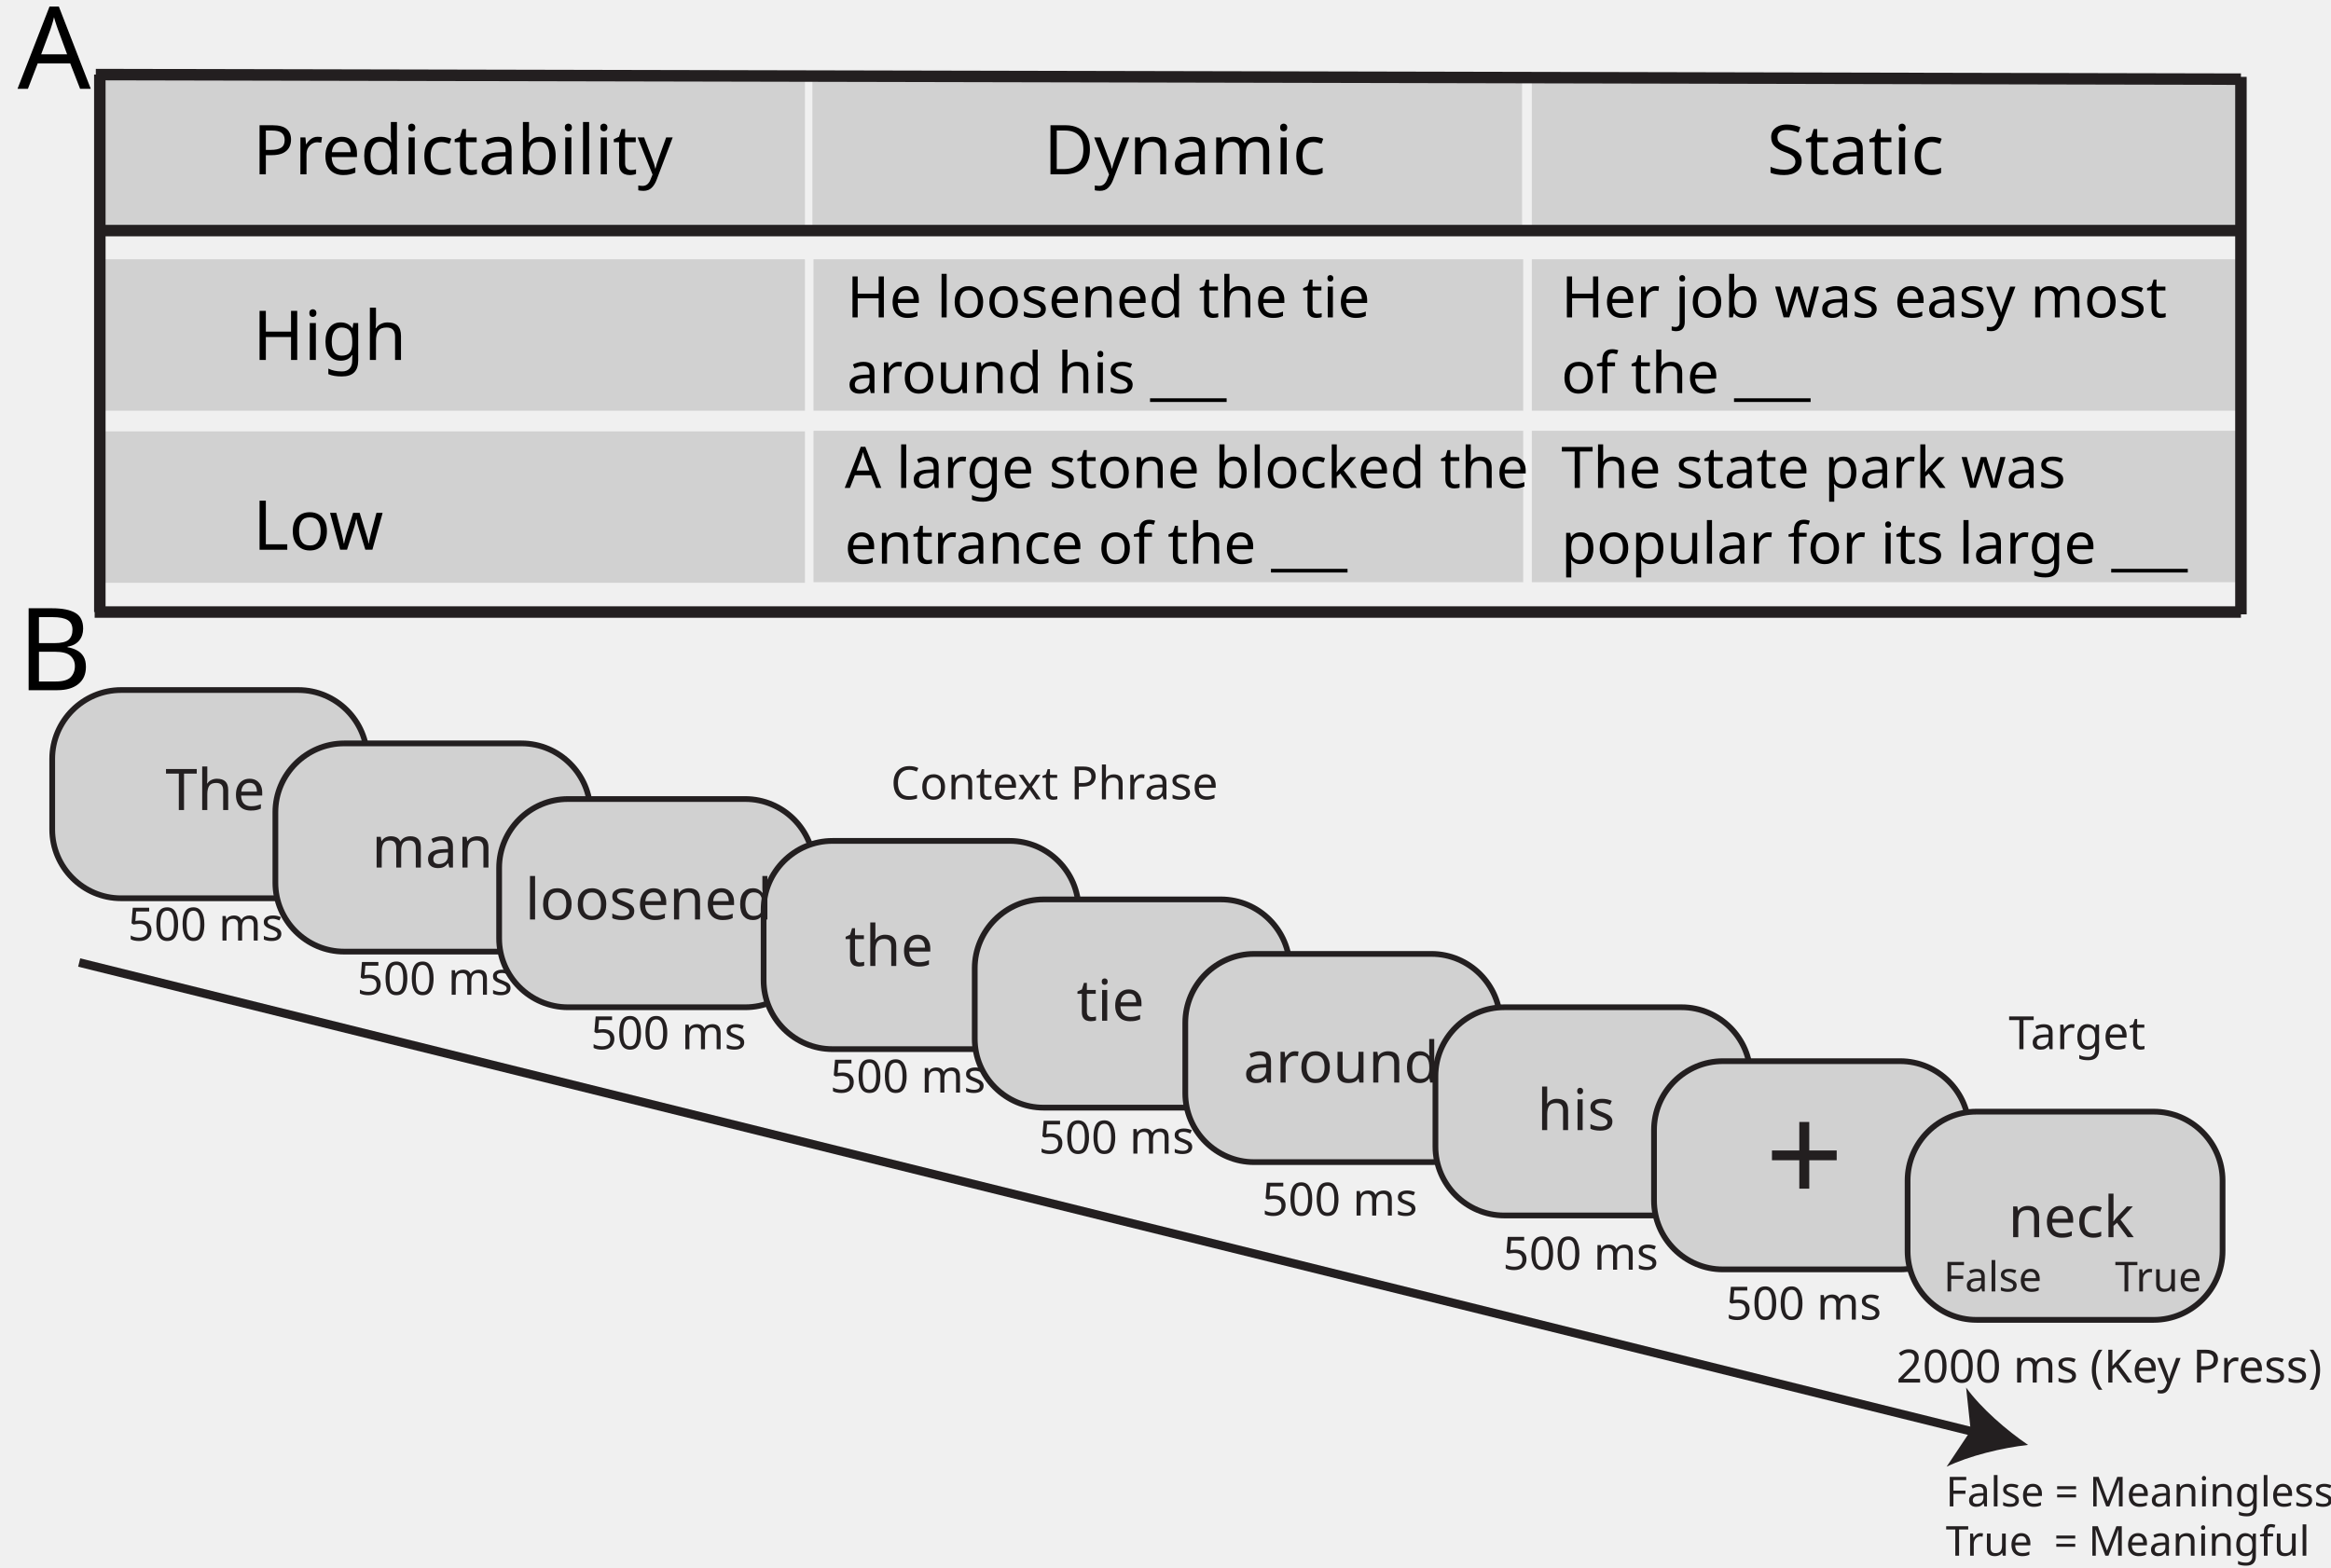
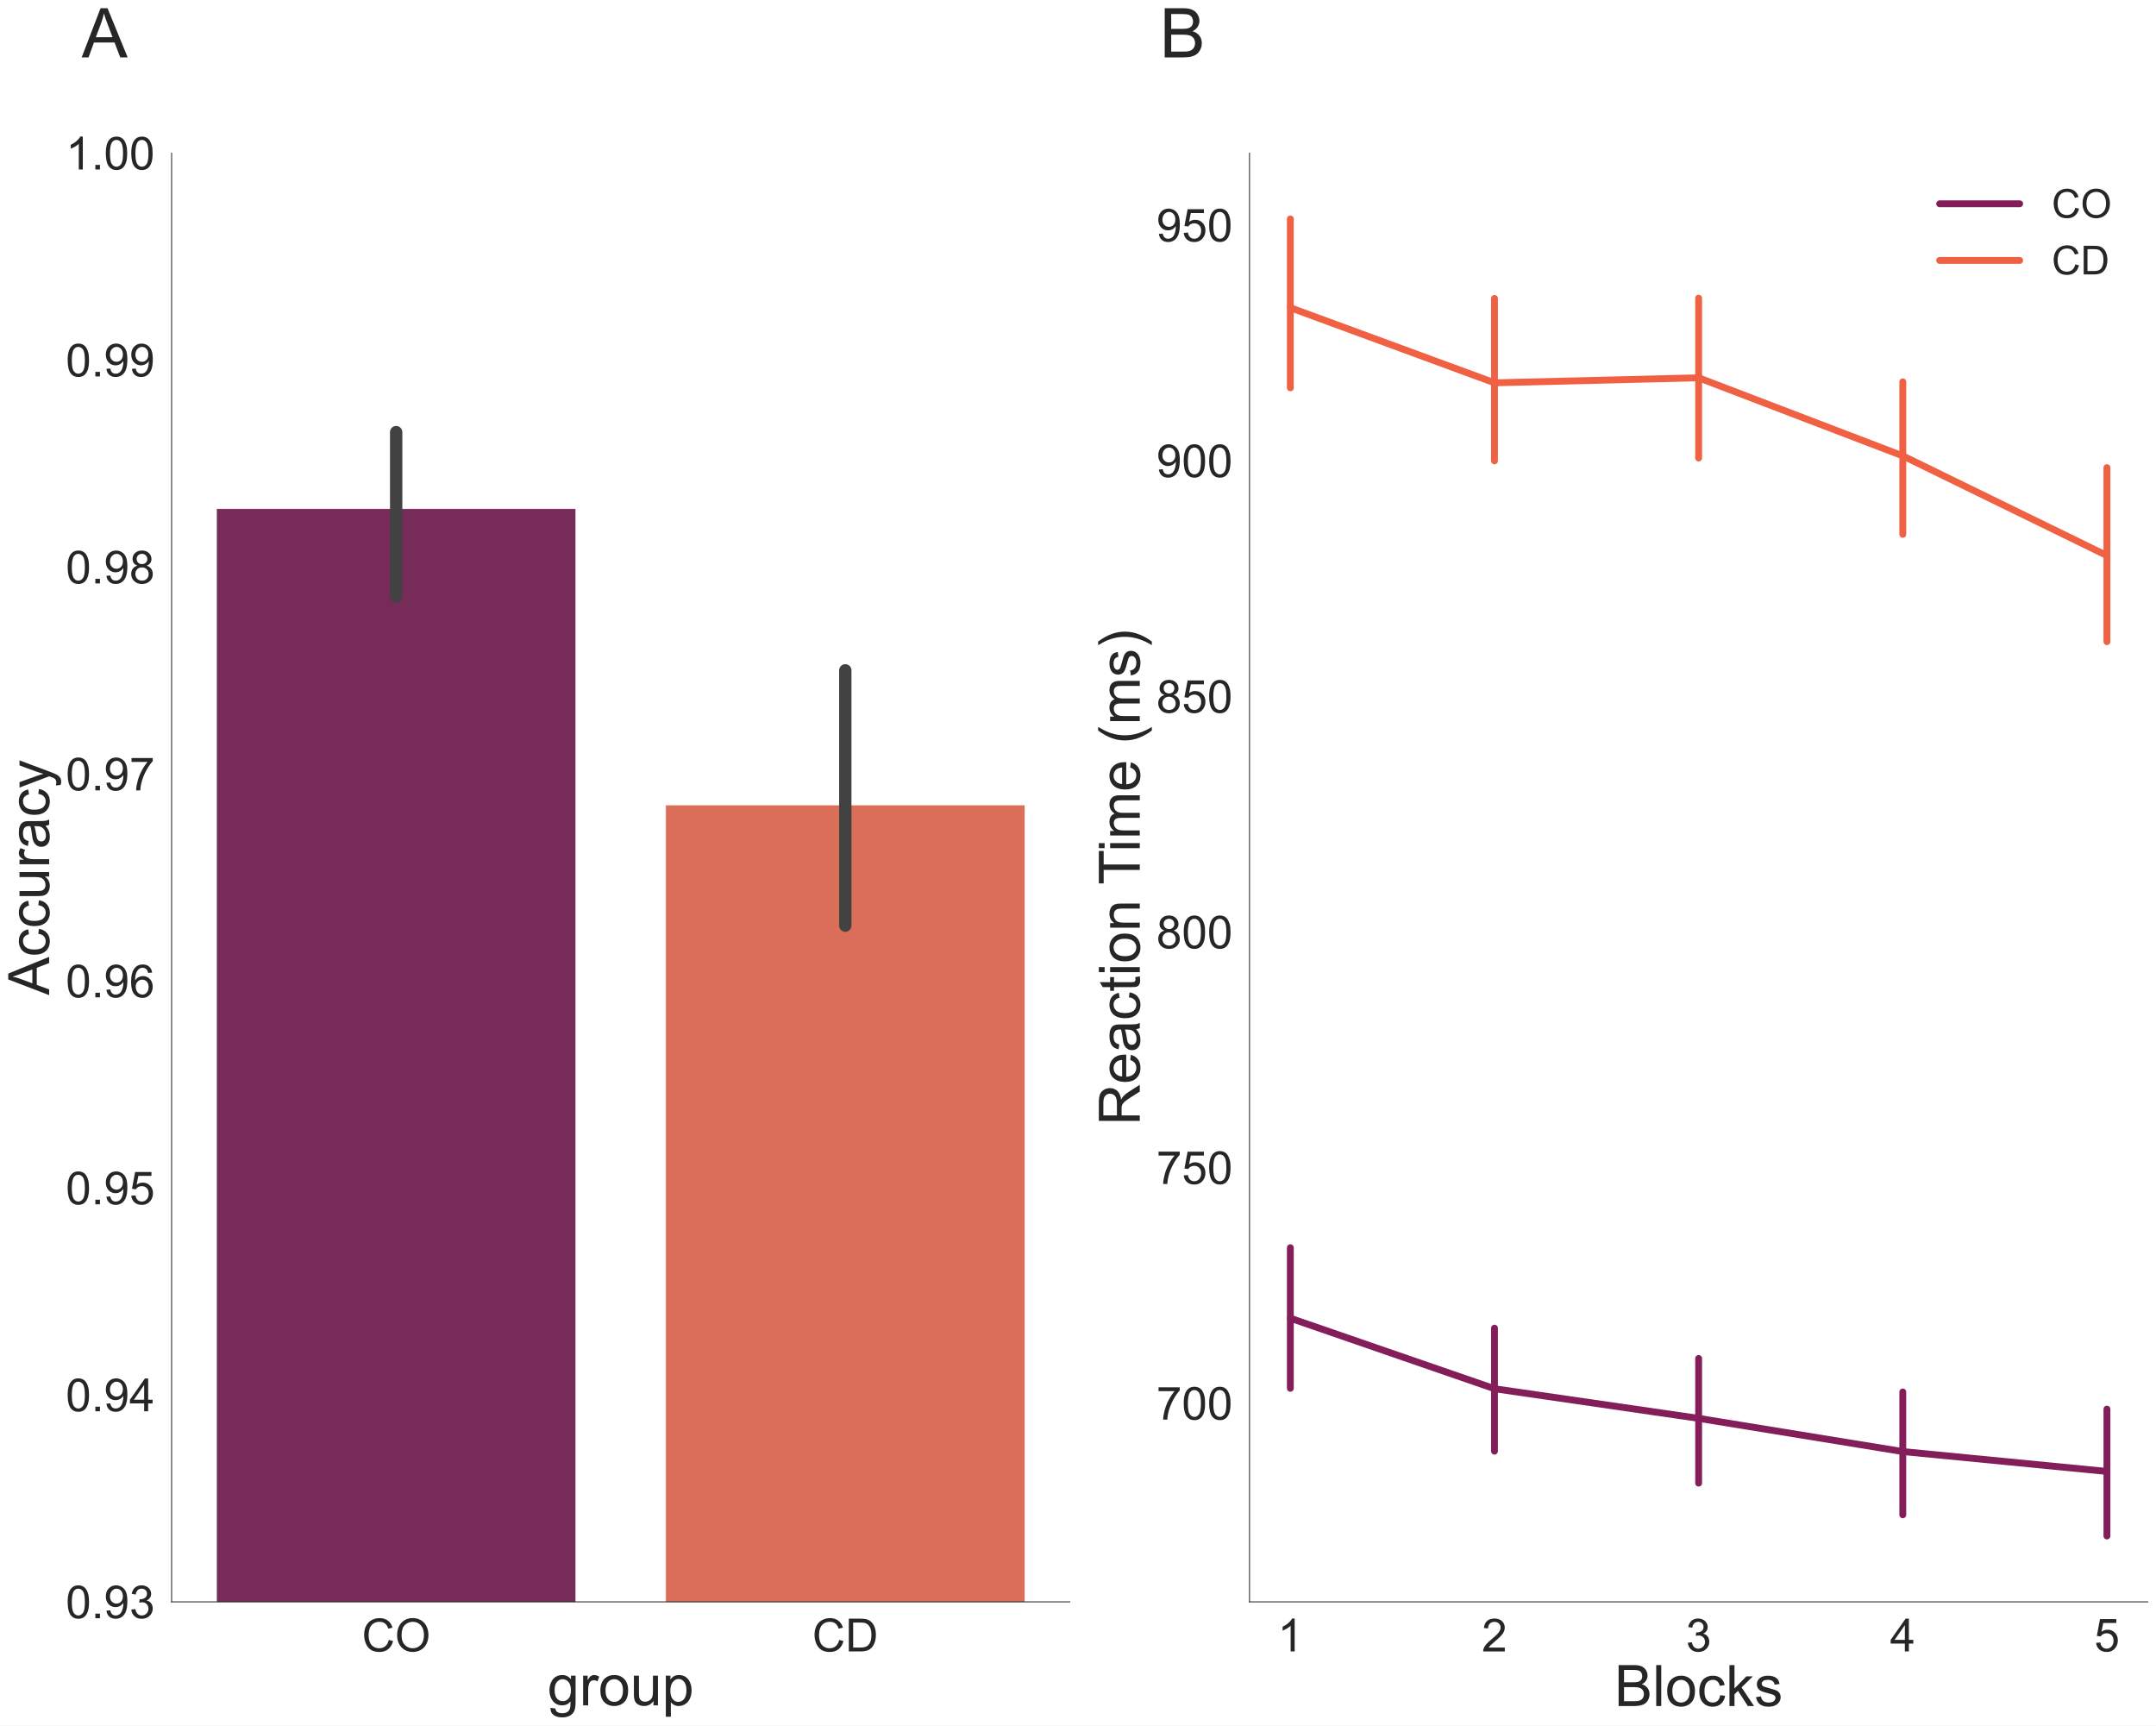
- <svg xmlns="http://www.w3.org/2000/svg" version="1.1" id="Layer_1" x="0px" y="0px" viewBox="0 0 406.3 273.3" style="enable-background:new 0 0 406.3 273.3;" xml:space="preserve">
-   <style type="text/css">
- 	.st0{fill:#D1D1D1;}
- 	.st1{fill:none;stroke:#231F20;stroke-width:1.5;stroke-miterlimit:10;}
- 	.st2{fill:#231F20;}
- 	.st3{fill:#D1D1D1;stroke:#231F20;stroke-miterlimit:10;}
- 	.st4{font-family:'ArialMT';}
- 	.st5{font-size:10px;}
- 	.st6{font-size:8px;}
- 	.st7{font-size:24px;}
- 	.st8{font-size:7.2px;}
- 	.st9{fill:none;stroke:#231F20;stroke-width:2;stroke-miterlimit:10;}
- 	.st10{font-size:12px;}
- 	.st11{font-size:20px;}
- </style>
-   <rect x="267" y="45.2" class="st0" width="123.7" height="26.4" />
-   <rect x="267" y="75.1" class="st0" width="123.7" height="26.4" />
-   <rect x="267" y="13.8" class="st0" width="123.7" height="26.4" />
-   <rect x="141.8" y="45.2" class="st0" width="123.7" height="26.4" />
-   <rect x="141.8" y="75.1" class="st0" width="123.7" height="26.4" />
-   <rect x="141.6" y="13.8" class="st0" width="123.7" height="26.4" />
-   <rect x="16.6" y="45.2" class="st0" width="123.7" height="26.4" />
-   <rect x="16.6" y="75.2" class="st0" width="123.7" height="26.4" />
-   <g>
-     <g>
-       <line class="st1" x1="13.8" y1="167.8" x2="344.7" y2="249.8" />
-       <g>
-         <path class="st2" d="M353.5,251.9c-4.5,0.5-10.3,1.9-14.2,3.8l4.2-6.3l-0.8-7.5C345.3,245.5,349.8,249.4,353.5,251.9z" />
+ <svg xmlns="http://www.w3.org/2000/svg" xmlns:xlink="http://www.w3.org/1999/xlink" width="1885.256pt" height="1508.631pt" viewBox="0 0 1885.256 1508.631" version="1.1">
+   <defs>
+     <style type="text/css">*{stroke-linejoin: round; stroke-linecap: butt}</style>
+   </defs>
+   <g id="figure_1">
+     <g id="patch_1">
+       <path d="M 0 1508.631  L 1885.256 1508.631  L 1885.256 0  L 0 0  z " style="fill: #ffffff" />
+     </g>
+     <g id="axes_1">
+       <g id="patch_2">
+         <path d="M 150.056 1400.423  L 935.511 1400.423  L 935.511 133.857  L 150.056 133.857  z " style="fill: #ffffff" />
+       </g>
+       <g id="matplotlib.axis_1">
+         <g id="xtick_1">
+           <g id="text_1">
+             <g style="fill: #262626" transform="translate(316.4199 1443.754)scale(0.4 -0.4)">
+               <defs>
+                 <path id="ArialMT-43" d="M 3763 1606  L 4369 1453  Q 4178 706 3683 314  Q 3188 -78 2472 -78  Q 1731 -78 1267 223  Q 803 525 561 1097  Q 319 1669 319 2325  Q 319 3041 592 3573  Q 866 4106 1370 4382  Q 1875 4659 2481 4659  Q 3169 4659 3637 4309  Q 4106 3959 4291 3325  L 3694 3184  Q 3534 3684 3231 3912  Q 2928 4141 2469 4141  Q 1941 4141 1586 3887  Q 1231 3634 1087 3207  Q 944 2781 944 2328  Q 944 1744 1114 1308  Q 1284 872 1643 656  Q 2003 441 2422 441  Q 2931 441 3284 734  Q 3638 1028 3763 1606  z " transform="scale(0.015625)" />
+                 <path id="ArialMT-4f" d="M 309 2231  Q 309 3372 921 4017  Q 1534 4663 2503 4663  Q 3138 4663 3647 4359  Q 4156 4056 4423 3514  Q 4691 2972 4691 2284  Q 4691 1588 4409 1038  Q 4128 488 3612 205  Q 3097 -78 2500 -78  Q 1853 -78 1343 234  Q 834 547 571 1087  Q 309 1628 309 2231  z M 934 2222  Q 934 1394 1379 917  Q 1825 441 2497 441  Q 3181 441 3623 922  Q 4066 1403 4066 2288  Q 4066 2847 3877 3264  Q 3688 3681 3323 3911  Q 2959 4141 2506 4141  Q 1863 4141 1398 3698  Q 934 3256 934 2222  z " transform="scale(0.015625)" />
+               </defs>
+               <use xlink:href="#ArialMT-43" />
+               <use xlink:href="#ArialMT-4f" x="72.217" />
+             </g>
+           </g>
+         </g>
+         <g id="xtick_2">
+           <g id="text_2">
+             <g style="fill: #262626" transform="translate(710.2597 1443.754)scale(0.4 -0.4)">
+               <defs>
+                 <path id="ArialMT-44" d="M 494 0  L 494 4581  L 2072 4581  Q 2606 4581 2888 4516  Q 3281 4425 3559 4188  Q 3922 3881 4101 3404  Q 4281 2928 4281 2316  Q 4281 1794 4159 1391  Q 4038 988 3847 723  Q 3656 459 3429 307  Q 3203 156 2883 78  Q 2563 0 2147 0  L 494 0  z M 1100 541  L 2078 541  Q 2531 541 2789 625  Q 3047 709 3200 863  Q 3416 1078 3536 1442  Q 3656 1806 3656 2325  Q 3656 3044 3420 3430  Q 3184 3816 2847 3947  Q 2603 4041 2063 4041  L 1100 4041  L 1100 541  z " transform="scale(0.015625)" />
+               </defs>
+               <use xlink:href="#ArialMT-43" />
+               <use xlink:href="#ArialMT-44" x="72.217" />
+             </g>
+           </g>
+         </g>
+         <g id="text_3">
+           <g style="fill: #262626" transform="translate(478.8499 1490.907)scale(0.5 -0.5)">
+             <defs>
+               <path id="ArialMT-67" d="M 319 -275  L 866 -356  Q 900 -609 1056 -725  Q 1266 -881 1628 -881  Q 2019 -881 2231 -725  Q 2444 -569 2519 -288  Q 2563 -116 2559 434  Q 2191 0 1641 0  Q 956 0 581 494  Q 206 988 206 1678  Q 206 2153 378 2554  Q 550 2956 876 3175  Q 1203 3394 1644 3394  Q 2231 3394 2613 2919  L 2613 3319  L 3131 3319  L 3131 450  Q 3131 -325 2973 -648  Q 2816 -972 2473 -1159  Q 2131 -1347 1631 -1347  Q 1038 -1347 672 -1080  Q 306 -813 319 -275  z M 784 1719  Q 784 1066 1043 766  Q 1303 466 1694 466  Q 2081 466 2343 764  Q 2606 1063 2606 1700  Q 2606 2309 2336 2618  Q 2066 2928 1684 2928  Q 1309 2928 1046 2623  Q 784 2319 784 1719  z " transform="scale(0.015625)" />
+               <path id="ArialMT-72" d="M 416 0  L 416 3319  L 922 3319  L 922 2816  Q 1116 3169 1280 3281  Q 1444 3394 1641 3394  Q 1925 3394 2219 3213  L 2025 2691  Q 1819 2813 1613 2813  Q 1428 2813 1281 2702  Q 1134 2591 1072 2394  Q 978 2094 978 1738  L 978 0  L 416 0  z " transform="scale(0.015625)" />
+               <path id="ArialMT-6f" d="M 213 1659  Q 213 2581 725 3025  Q 1153 3394 1769 3394  Q 2453 3394 2887 2945  Q 3322 2497 3322 1706  Q 3322 1066 3130 698  Q 2938 331 2570 128  Q 2203 -75 1769 -75  Q 1072 -75 642 372  Q 213 819 213 1659  z M 791 1659  Q 791 1022 1069 705  Q 1347 388 1769 388  Q 2188 388 2466 706  Q 2744 1025 2744 1678  Q 2744 2294 2464 2611  Q 2184 2928 1769 2928  Q 1347 2928 1069 2612  Q 791 2297 791 1659  z " transform="scale(0.015625)" />
+               <path id="ArialMT-75" d="M 2597 0  L 2597 488  Q 2209 -75 1544 -75  Q 1250 -75 995 37  Q 741 150 617 320  Q 494 491 444 738  Q 409 903 409 1263  L 409 3319  L 972 3319  L 972 1478  Q 972 1038 1006 884  Q 1059 663 1231 536  Q 1403 409 1656 409  Q 1909 409 2131 539  Q 2353 669 2445 892  Q 2538 1116 2538 1541  L 2538 3319  L 3100 3319  L 3100 0  L 2597 0  z " transform="scale(0.015625)" />
+               <path id="ArialMT-70" d="M 422 -1272  L 422 3319  L 934 3319  L 934 2888  Q 1116 3141 1344 3267  Q 1572 3394 1897 3394  Q 2322 3394 2647 3175  Q 2972 2956 3137 2557  Q 3303 2159 3303 1684  Q 3303 1175 3120 767  Q 2938 359 2589 142  Q 2241 -75 1856 -75  Q 1575 -75 1351 44  Q 1128 163 984 344  L 984 -1272  L 422 -1272  z M 931 1641  Q 931 1000 1190 694  Q 1450 388 1819 388  Q 2194 388 2461 705  Q 2728 1022 2728 1688  Q 2728 2322 2467 2637  Q 2206 2953 1844 2953  Q 1484 2953 1207 2617  Q 931 2281 931 1641  z " transform="scale(0.015625)" />
+             </defs>
+             <use xlink:href="#ArialMT-67" />
+             <use xlink:href="#ArialMT-72" x="55.615" />
+             <use xlink:href="#ArialMT-6f" x="88.916" />
+             <use xlink:href="#ArialMT-75" x="144.531" />
+             <use xlink:href="#ArialMT-70" x="200.146" />
+           </g>
+         </g>
+       </g>
+       <g id="matplotlib.axis_2">
+         <g id="ytick_1">
+           <g id="text_4">
+             <g style="fill: #262626" transform="translate(57.5125 1414.739)scale(0.4 -0.4)">
+               <defs>
+                 <path id="ArialMT-30" d="M 266 2259  Q 266 3072 433 3567  Q 600 4063 929 4331  Q 1259 4600 1759 4600  Q 2128 4600 2406 4451  Q 2684 4303 2865 4023  Q 3047 3744 3150 3342  Q 3253 2941 3253 2259  Q 3253 1453 3087 958  Q 2922 463 2592 192  Q 2263 -78 1759 -78  Q 1097 -78 719 397  Q 266 969 266 2259  z M 844 2259  Q 844 1131 1108 757  Q 1372 384 1759 384  Q 2147 384 2411 759  Q 2675 1134 2675 2259  Q 2675 3391 2411 3762  Q 2147 4134 1753 4134  Q 1366 4134 1134 3806  Q 844 3388 844 2259  z " transform="scale(0.015625)" />
+                 <path id="ArialMT-2e" d="M 581 0  L 581 641  L 1222 641  L 1222 0  L 581 0  z " transform="scale(0.015625)" />
+                 <path id="ArialMT-39" d="M 350 1059  L 891 1109  Q 959 728 1153 556  Q 1347 384 1650 384  Q 1909 384 2104 503  Q 2300 622 2425 820  Q 2550 1019 2634 1356  Q 2719 1694 2719 2044  Q 2719 2081 2716 2156  Q 2547 1888 2255 1720  Q 1963 1553 1622 1553  Q 1053 1553 659 1965  Q 266 2378 266 3053  Q 266 3750 677 4175  Q 1088 4600 1706 4600  Q 2153 4600 2523 4359  Q 2894 4119 3086 3673  Q 3278 3228 3278 2384  Q 3278 1506 3087 986  Q 2897 466 2520 194  Q 2144 -78 1638 -78  Q 1100 -78 759 220  Q 419 519 350 1059  z M 2653 3081  Q 2653 3566 2395 3850  Q 2138 4134 1775 4134  Q 1400 4134 1122 3828  Q 844 3522 844 3034  Q 844 2597 1108 2323  Q 1372 2050 1759 2050  Q 2150 2050 2401 2323  Q 2653 2597 2653 3081  z " transform="scale(0.015625)" />
+                 <path id="ArialMT-33" d="M 269 1209  L 831 1284  Q 928 806 1161 595  Q 1394 384 1728 384  Q 2125 384 2398 659  Q 2672 934 2672 1341  Q 2672 1728 2419 1979  Q 2166 2231 1775 2231  Q 1616 2231 1378 2169  L 1441 2663  Q 1497 2656 1531 2656  Q 1891 2656 2178 2843  Q 2466 3031 2466 3422  Q 2466 3731 2256 3934  Q 2047 4138 1716 4138  Q 1388 4138 1169 3931  Q 950 3725 888 3313  L 325 3413  Q 428 3978 793 4289  Q 1159 4600 1703 4600  Q 2078 4600 2393 4439  Q 2709 4278 2876 4000  Q 3044 3722 3044 3409  Q 3044 3113 2884 2869  Q 2725 2625 2413 2481  Q 2819 2388 3044 2092  Q 3269 1797 3269 1353  Q 3269 753 2831 336  Q 2394 -81 1725 -81  Q 1122 -81 723 278  Q 325 638 269 1209  z " transform="scale(0.015625)" />
+               </defs>
+               <use xlink:href="#ArialMT-30" />
+               <use xlink:href="#ArialMT-2e" x="55.615" />
+               <use xlink:href="#ArialMT-39" x="83.398" />
+               <use xlink:href="#ArialMT-33" x="139.014" />
+             </g>
+           </g>
+         </g>
+         <g id="ytick_2">
+           <g id="text_5">
+             <g style="fill: #262626" transform="translate(57.5125 1233.801)scale(0.4 -0.4)">
+               <defs>
+                 <path id="ArialMT-34" d="M 2069 0  L 2069 1097  L 81 1097  L 81 1613  L 2172 4581  L 2631 4581  L 2631 1613  L 3250 1613  L 3250 1097  L 2631 1097  L 2631 0  L 2069 0  z M 2069 1613  L 2069 3678  L 634 1613  L 2069 1613  z " transform="scale(0.015625)" />
+               </defs>
+               <use xlink:href="#ArialMT-30" />
+               <use xlink:href="#ArialMT-2e" x="55.615" />
+               <use xlink:href="#ArialMT-39" x="83.398" />
+               <use xlink:href="#ArialMT-34" x="139.014" />
+             </g>
+           </g>
+         </g>
+         <g id="ytick_3">
+           <g id="text_6">
+             <g style="fill: #262626" transform="translate(57.5125 1052.863)scale(0.4 -0.4)">
+               <defs>
+                 <path id="ArialMT-35" d="M 266 1200  L 856 1250  Q 922 819 1161 601  Q 1400 384 1738 384  Q 2144 384 2425 690  Q 2706 997 2706 1503  Q 2706 1984 2436 2262  Q 2166 2541 1728 2541  Q 1456 2541 1237 2417  Q 1019 2294 894 2097  L 366 2166  L 809 4519  L 3088 4519  L 3088 3981  L 1259 3981  L 1013 2750  Q 1425 3038 1878 3038  Q 2478 3038 2890 2622  Q 3303 2206 3303 1553  Q 3303 931 2941 478  Q 2500 -78 1738 -78  Q 1113 -78 717 272  Q 322 622 266 1200  z " transform="scale(0.015625)" />
+               </defs>
+               <use xlink:href="#ArialMT-30" />
+               <use xlink:href="#ArialMT-2e" x="55.615" />
+               <use xlink:href="#ArialMT-39" x="83.398" />
+               <use xlink:href="#ArialMT-35" x="139.014" />
+             </g>
+           </g>
+         </g>
+         <g id="ytick_4">
+           <g id="text_7">
+             <g style="fill: #262626" transform="translate(57.5125 871.9245)scale(0.4 -0.4)">
+               <defs>
+                 <path id="ArialMT-36" d="M 3184 3459  L 2625 3416  Q 2550 3747 2413 3897  Q 2184 4138 1850 4138  Q 1581 4138 1378 3988  Q 1113 3794 959 3422  Q 806 3050 800 2363  Q 1003 2672 1297 2822  Q 1591 2972 1913 2972  Q 2475 2972 2870 2558  Q 3266 2144 3266 1488  Q 3266 1056 3080 686  Q 2894 316 2569 119  Q 2244 -78 1831 -78  Q 1128 -78 684 439  Q 241 956 241 2144  Q 241 3472 731 4075  Q 1159 4600 1884 4600  Q 2425 4600 2770 4297  Q 3116 3994 3184 3459  z M 888 1484  Q 888 1194 1011 928  Q 1134 663 1356 523  Q 1578 384 1822 384  Q 2178 384 2434 671  Q 2691 959 2691 1453  Q 2691 1928 2437 2201  Q 2184 2475 1800 2475  Q 1419 2475 1153 2201  Q 888 1928 888 1484  z " transform="scale(0.015625)" />
+               </defs>
+               <use xlink:href="#ArialMT-30" />
+               <use xlink:href="#ArialMT-2e" x="55.615" />
+               <use xlink:href="#ArialMT-39" x="83.398" />
+               <use xlink:href="#ArialMT-36" x="139.014" />
+             </g>
+           </g>
+         </g>
+         <g id="ytick_5">
+           <g id="text_8">
+             <g style="fill: #262626" transform="translate(57.5125 690.9864)scale(0.4 -0.4)">
+               <defs>
+                 <path id="ArialMT-37" d="M 303 3981  L 303 4522  L 3269 4522  L 3269 4084  Q 2831 3619 2401 2847  Q 1972 2075 1738 1259  Q 1569 684 1522 0  L 944 0  Q 953 541 1156 1306  Q 1359 2072 1739 2783  Q 2119 3494 2547 3981  L 303 3981  z " transform="scale(0.015625)" />
+               </defs>
+               <use xlink:href="#ArialMT-30" />
+               <use xlink:href="#ArialMT-2e" x="55.615" />
+               <use xlink:href="#ArialMT-39" x="83.398" />
+               <use xlink:href="#ArialMT-37" x="139.014" />
+             </g>
+           </g>
+         </g>
+         <g id="ytick_6">
+           <g id="text_9">
+             <g style="fill: #262626" transform="translate(57.5125 510.0484)scale(0.4 -0.4)">
+               <defs>
+                 <path id="ArialMT-38" d="M 1131 2484  Q 781 2613 612 2850  Q 444 3088 444 3419  Q 444 3919 803 4259  Q 1163 4600 1759 4600  Q 2359 4600 2725 4251  Q 3091 3903 3091 3403  Q 3091 3084 2923 2848  Q 2756 2613 2416 2484  Q 2838 2347 3058 2040  Q 3278 1734 3278 1309  Q 3278 722 2862 322  Q 2447 -78 1769 -78  Q 1091 -78 675 323  Q 259 725 259 1325  Q 259 1772 486 2073  Q 713 2375 1131 2484  z M 1019 3438  Q 1019 3113 1228 2906  Q 1438 2700 1772 2700  Q 2097 2700 2305 2904  Q 2513 3109 2513 3406  Q 2513 3716 2298 3927  Q 2084 4138 1766 4138  Q 1444 4138 1231 3931  Q 1019 3725 1019 3438  z M 838 1322  Q 838 1081 952 856  Q 1066 631 1291 507  Q 1516 384 1775 384  Q 2178 384 2440 643  Q 2703 903 2703 1303  Q 2703 1709 2433 1975  Q 2163 2241 1756 2241  Q 1359 2241 1098 1978  Q 838 1716 838 1322  z " transform="scale(0.015625)" />
+               </defs>
+               <use xlink:href="#ArialMT-30" />
+               <use xlink:href="#ArialMT-2e" x="55.615" />
+               <use xlink:href="#ArialMT-39" x="83.398" />
+               <use xlink:href="#ArialMT-38" x="139.014" />
+             </g>
+           </g>
+         </g>
+         <g id="ytick_7">
+           <g id="text_10">
+             <g style="fill: #262626" transform="translate(57.5125 329.1103)scale(0.4 -0.4)">
+               <use xlink:href="#ArialMT-30" />
+               <use xlink:href="#ArialMT-2e" x="55.615" />
+               <use xlink:href="#ArialMT-39" x="83.398" />
+               <use xlink:href="#ArialMT-39" x="139.014" />
+             </g>
+           </g>
+         </g>
+         <g id="ytick_8">
+           <g id="text_11">
+             <g style="fill: #262626" transform="translate(57.5125 148.1723)scale(0.4 -0.4)">
+               <defs>
+                 <path id="ArialMT-31" d="M 2384 0  L 1822 0  L 1822 3584  Q 1619 3391 1289 3197  Q 959 3003 697 2906  L 697 3450  Q 1169 3672 1522 3987  Q 1875 4303 2022 4600  L 2384 4600  L 2384 0  z " transform="scale(0.015625)" />
+               </defs>
+               <use xlink:href="#ArialMT-31" />
+               <use xlink:href="#ArialMT-2e" x="55.615" />
+               <use xlink:href="#ArialMT-30" x="83.398" />
+               <use xlink:href="#ArialMT-30" x="139.014" />
+             </g>
+           </g>
+         </g>
+         <g id="text_12">
+           <g style="fill: #262626" transform="translate(42.98906 869.9445)rotate(-90)scale(0.5 -0.5)">
+             <defs>
+               <path id="ArialMT-41" d="M -9 0  L 1750 4581  L 2403 4581  L 4278 0  L 3588 0  L 3053 1388  L 1138 1388  L 634 0  L -9 0  z M 1313 1881  L 2866 1881  L 2388 3150  Q 2169 3728 2063 4100  Q 1975 3659 1816 3225  L 1313 1881  z " transform="scale(0.015625)" />
+               <path id="ArialMT-63" d="M 2588 1216  L 3141 1144  Q 3050 572 2676 248  Q 2303 -75 1759 -75  Q 1078 -75 664 370  Q 250 816 250 1647  Q 250 2184 428 2587  Q 606 2991 970 3192  Q 1334 3394 1763 3394  Q 2303 3394 2647 3120  Q 2991 2847 3088 2344  L 2541 2259  Q 2463 2594 2264 2762  Q 2066 2931 1784 2931  Q 1359 2931 1093 2626  Q 828 2322 828 1663  Q 828 994 1084 691  Q 1341 388 1753 388  Q 2084 388 2306 591  Q 2528 794 2588 1216  z " transform="scale(0.015625)" />
+               <path id="ArialMT-61" d="M 2588 409  Q 2275 144 1986 34  Q 1697 -75 1366 -75  Q 819 -75 525 192  Q 231 459 231 875  Q 231 1119 342 1320  Q 453 1522 633 1644  Q 813 1766 1038 1828  Q 1203 1872 1538 1913  Q 2219 1994 2541 2106  Q 2544 2222 2544 2253  Q 2544 2597 2384 2738  Q 2169 2928 1744 2928  Q 1347 2928 1158 2789  Q 969 2650 878 2297  L 328 2372  Q 403 2725 575 2942  Q 747 3159 1072 3276  Q 1397 3394 1825 3394  Q 2250 3394 2515 3294  Q 2781 3194 2906 3042  Q 3031 2891 3081 2659  Q 3109 2516 3109 2141  L 3109 1391  Q 3109 606 3145 398  Q 3181 191 3288 0  L 2700 0  Q 2613 175 2588 409  z M 2541 1666  Q 2234 1541 1622 1453  Q 1275 1403 1131 1340  Q 988 1278 909 1158  Q 831 1038 831 891  Q 831 666 1001 516  Q 1172 366 1500 366  Q 1825 366 2078 508  Q 2331 650 2450 897  Q 2541 1088 2541 1459  L 2541 1666  z " transform="scale(0.015625)" />
+               <path id="ArialMT-79" d="M 397 -1278  L 334 -750  Q 519 -800 656 -800  Q 844 -800 956 -737  Q 1069 -675 1141 -563  Q 1194 -478 1313 -144  Q 1328 -97 1363 -6  L 103 3319  L 709 3319  L 1400 1397  Q 1534 1031 1641 628  Q 1738 1016 1872 1384  L 2581 3319  L 3144 3319  L 1881 -56  Q 1678 -603 1566 -809  Q 1416 -1088 1222 -1217  Q 1028 -1347 759 -1347  Q 597 -1347 397 -1278  z " transform="scale(0.015625)" />
+             </defs>
+             <use xlink:href="#ArialMT-41" />
+             <use xlink:href="#ArialMT-63" x="66.699" />
+             <use xlink:href="#ArialMT-63" x="116.699" />
+             <use xlink:href="#ArialMT-75" x="166.699" />
+             <use xlink:href="#ArialMT-72" x="222.314" />
+             <use xlink:href="#ArialMT-61" x="255.615" />
+             <use xlink:href="#ArialMT-63" x="311.23" />
+             <use xlink:href="#ArialMT-79" x="361.23" />
+           </g>
+         </g>
+       </g>
+       <g id="patch_3">
+         <path d="M 189.329 18227.662  L 503.511 18227.662  L 503.511 444.747  L 189.329 444.747  z " clip-path="url(#p888b4e3981)" style="fill: #772b58; stroke: #ffffff; stroke-width: 0.48; stroke-linejoin: miter" />
+       </g>
+       <g id="patch_4">
+         <path d="M 582.056 18227.662  L 896.238 18227.662  L 896.238 703.74  L 582.056 703.74  z " clip-path="url(#p888b4e3981)" style="fill: #db6e59; stroke: #ffffff; stroke-width: 0.48; stroke-linejoin: miter" />
+       </g>
+       <g id="line2d_1">
+         <path d="M 346.42 521.274  L 346.42 377.786  " clip-path="url(#p888b4e3981)" style="fill: none; stroke: #424242; stroke-width: 10.8; stroke-linecap: round" />
+       </g>
+       <g id="line2d_2">
+         <path d="M 739.147 809.2  L 739.147 586.047  " clip-path="url(#p888b4e3981)" style="fill: none; stroke: #424242; stroke-width: 10.8; stroke-linecap: round" />
+       </g>
+       <g id="patch_5">
+         <path d="M 150.056 1400.423  L 150.056 133.857  " style="fill: none; stroke: #262626; stroke-width: 0.8; stroke-linejoin: miter; stroke-linecap: square" />
+       </g>
+       <g id="patch_6">
+         <path d="M 150.056 1400.423  L 935.511 1400.423  " style="fill: none; stroke: #262626; stroke-width: 0.8; stroke-linejoin: miter; stroke-linecap: square" />
+       </g>
+       <g id="text_13">
+         <g style="fill: #262626" transform="translate(71.5108 50.14688)scale(0.6 -0.6)">
+           <use xlink:href="#ArialMT-41" />
+         </g>
+       </g>
+     </g>
+     <g id="axes_2">
+       <g id="patch_7">
+         <path d="M 1092.602 1400.423  L 1878.056 1400.423  L 1878.056 133.857  L 1092.602 133.857  z " style="fill: #ffffff" />
+       </g>
+       <g id="matplotlib.axis_3">
+         <g id="xtick_3">
+           <g id="text_14">
+             <g style="fill: #262626" transform="translate(1117.182 1443.754)scale(0.4 -0.4)">
+               <use xlink:href="#ArialMT-31" />
+             </g>
+           </g>
+         </g>
+         <g id="xtick_4">
+           <g id="text_15">
+             <g style="fill: #262626" transform="translate(1295.695 1443.754)scale(0.4 -0.4)">
+               <defs>
+                 <path id="ArialMT-32" d="M 3222 541  L 3222 0  L 194 0  Q 188 203 259 391  Q 375 700 629 1000  Q 884 1300 1366 1694  Q 2113 2306 2375 2664  Q 2638 3022 2638 3341  Q 2638 3675 2398 3904  Q 2159 4134 1775 4134  Q 1369 4134 1125 3890  Q 881 3647 878 3216  L 300 3275  Q 359 3922 746 4261  Q 1134 4600 1788 4600  Q 2447 4600 2831 4234  Q 3216 3869 3216 3328  Q 3216 3053 3103 2787  Q 2991 2522 2730 2228  Q 2469 1934 1863 1422  Q 1356 997 1212 845  Q 1069 694 975 541  L 3222 541  z " transform="scale(0.015625)" />
+               </defs>
+               <use xlink:href="#ArialMT-32" />
+             </g>
+           </g>
+         </g>
+         <g id="xtick_5">
+           <g id="text_16">
+             <g style="fill: #262626" transform="translate(1474.207 1443.754)scale(0.4 -0.4)">
+               <use xlink:href="#ArialMT-33" />
+             </g>
+           </g>
+         </g>
+         <g id="xtick_6">
+           <g id="text_17">
+             <g style="fill: #262626" transform="translate(1652.719 1443.754)scale(0.4 -0.4)">
+               <use xlink:href="#ArialMT-34" />
+             </g>
+           </g>
+         </g>
+         <g id="xtick_7">
+           <g id="text_18">
+             <g style="fill: #262626" transform="translate(1831.232 1443.754)scale(0.4 -0.4)">
+               <use xlink:href="#ArialMT-35" />
+             </g>
+           </g>
+         </g>
+         <g id="text_19">
+           <g style="fill: #262626" transform="translate(1411.696 1491.493)scale(0.5 -0.5)">
+             <defs>
+               <path id="ArialMT-42" d="M 469 0  L 469 4581  L 2188 4581  Q 2713 4581 3030 4442  Q 3347 4303 3526 4014  Q 3706 3725 3706 3409  Q 3706 3116 3547 2856  Q 3388 2597 3066 2438  Q 3481 2316 3704 2022  Q 3928 1728 3928 1328  Q 3928 1006 3792 729  Q 3656 453 3456 303  Q 3256 153 2954 76  Q 2653 0 2216 0  L 469 0  z M 1075 2656  L 2066 2656  Q 2469 2656 2644 2709  Q 2875 2778 2992 2937  Q 3109 3097 3109 3338  Q 3109 3566 3000 3739  Q 2891 3913 2687 3977  Q 2484 4041 1991 4041  L 1075 4041  L 1075 2656  z M 1075 541  L 2216 541  Q 2509 541 2628 563  Q 2838 600 2978 687  Q 3119 775 3209 942  Q 3300 1109 3300 1328  Q 3300 1584 3169 1773  Q 3038 1963 2805 2039  Q 2572 2116 2134 2116  L 1075 2116  L 1075 541  z " transform="scale(0.015625)" />
+               <path id="ArialMT-6c" d="M 409 0  L 409 4581  L 972 4581  L 972 0  L 409 0  z " transform="scale(0.015625)" />
+               <path id="ArialMT-6b" d="M 425 0  L 425 4581  L 988 4581  L 988 1969  L 2319 3319  L 3047 3319  L 1778 2088  L 3175 0  L 2481 0  L 1384 1697  L 988 1316  L 988 0  L 425 0  z " transform="scale(0.015625)" />
+               <path id="ArialMT-73" d="M 197 991  L 753 1078  Q 800 744 1014 566  Q 1228 388 1613 388  Q 2000 388 2187 545  Q 2375 703 2375 916  Q 2375 1106 2209 1216  Q 2094 1291 1634 1406  Q 1016 1563 777 1677  Q 538 1791 414 1992  Q 291 2194 291 2438  Q 291 2659 392 2848  Q 494 3038 669 3163  Q 800 3259 1026 3326  Q 1253 3394 1513 3394  Q 1903 3394 2198 3281  Q 2494 3169 2634 2976  Q 2775 2784 2828 2463  L 2278 2388  Q 2241 2644 2061 2787  Q 1881 2931 1553 2931  Q 1166 2931 1000 2803  Q 834 2675 834 2503  Q 834 2394 903 2306  Q 972 2216 1119 2156  Q 1203 2125 1616 2013  Q 2213 1853 2448 1751  Q 2684 1650 2818 1456  Q 2953 1263 2953 975  Q 2953 694 2789 445  Q 2625 197 2315 61  Q 2006 -75 1616 -75  Q 969 -75 630 194  Q 291 463 197 991  z " transform="scale(0.015625)" />
+             </defs>
+             <use xlink:href="#ArialMT-42" />
+             <use xlink:href="#ArialMT-6c" x="66.699" />
+             <use xlink:href="#ArialMT-6f" x="88.916" />
+             <use xlink:href="#ArialMT-63" x="144.531" />
+             <use xlink:href="#ArialMT-6b" x="194.531" />
+             <use xlink:href="#ArialMT-73" x="244.531" />
+           </g>
+         </g>
+       </g>
+       <g id="matplotlib.axis_4">
+         <g id="ytick_9">
+           <g id="text_20">
+             <g style="fill: #262626" transform="translate(1011.17 1241.102)scale(0.4 -0.4)">
+               <use xlink:href="#ArialMT-37" />
+               <use xlink:href="#ArialMT-30" x="55.615" />
+               <use xlink:href="#ArialMT-30" x="111.23" />
+             </g>
+           </g>
+         </g>
+         <g id="ytick_10">
+           <g id="text_21">
+             <g style="fill: #262626" transform="translate(1011.17 1035.106)scale(0.4 -0.4)">
+               <use xlink:href="#ArialMT-37" />
+               <use xlink:href="#ArialMT-35" x="55.615" />
+               <use xlink:href="#ArialMT-30" x="111.23" />
+             </g>
+           </g>
+         </g>
+         <g id="ytick_11">
+           <g id="text_22">
+             <g style="fill: #262626" transform="translate(1011.17 829.1105)scale(0.4 -0.4)">
+               <use xlink:href="#ArialMT-38" />
+               <use xlink:href="#ArialMT-30" x="55.615" />
+               <use xlink:href="#ArialMT-30" x="111.23" />
+             </g>
+           </g>
+         </g>
+         <g id="ytick_12">
+           <g id="text_23">
+             <g style="fill: #262626" transform="translate(1011.17 623.1149)scale(0.4 -0.4)">
+               <use xlink:href="#ArialMT-38" />
+               <use xlink:href="#ArialMT-35" x="55.615" />
+               <use xlink:href="#ArialMT-30" x="111.23" />
+             </g>
+           </g>
+         </g>
+         <g id="ytick_13">
+           <g id="text_24">
+             <g style="fill: #262626" transform="translate(1011.17 417.1193)scale(0.4 -0.4)">
+               <use xlink:href="#ArialMT-39" />
+               <use xlink:href="#ArialMT-30" x="55.615" />
+               <use xlink:href="#ArialMT-30" x="111.23" />
+             </g>
+           </g>
+         </g>
+         <g id="ytick_14">
+           <g id="text_25">
+             <g style="fill: #262626" transform="translate(1011.17 211.1237)scale(0.4 -0.4)">
+               <use xlink:href="#ArialMT-39" />
+               <use xlink:href="#ArialMT-35" x="55.615" />
+               <use xlink:href="#ArialMT-30" x="111.23" />
+             </g>
+           </g>
+         </g>
+         <g id="text_26">
+           <g style="fill: #262626" transform="translate(996.647 983.843)rotate(-90)scale(0.5 -0.5)">
+             <defs>
+               <path id="ArialMT-52" d="M 503 0  L 503 4581  L 2534 4581  Q 3147 4581 3465 4457  Q 3784 4334 3975 4021  Q 4166 3709 4166 3331  Q 4166 2844 3850 2509  Q 3534 2175 2875 2084  Q 3116 1969 3241 1856  Q 3506 1613 3744 1247  L 4541 0  L 3778 0  L 3172 953  Q 2906 1366 2734 1584  Q 2563 1803 2427 1890  Q 2291 1978 2150 2013  Q 2047 2034 1813 2034  L 1109 2034  L 1109 0  L 503 0  z M 1109 2559  L 2413 2559  Q 2828 2559 3062 2645  Q 3297 2731 3419 2920  Q 3541 3109 3541 3331  Q 3541 3656 3305 3865  Q 3069 4075 2559 4075  L 1109 4075  L 1109 2559  z " transform="scale(0.015625)" />
+               <path id="ArialMT-65" d="M 2694 1069  L 3275 997  Q 3138 488 2766 206  Q 2394 -75 1816 -75  Q 1088 -75 661 373  Q 234 822 234 1631  Q 234 2469 665 2931  Q 1097 3394 1784 3394  Q 2450 3394 2872 2941  Q 3294 2488 3294 1666  Q 3294 1616 3291 1516  L 816 1516  Q 847 969 1125 678  Q 1403 388 1819 388  Q 2128 388 2347 550  Q 2566 713 2694 1069  z M 847 1978  L 2700 1978  Q 2663 2397 2488 2606  Q 2219 2931 1791 2931  Q 1403 2931 1139 2672  Q 875 2413 847 1978  z " transform="scale(0.015625)" />
+               <path id="ArialMT-74" d="M 1650 503  L 1731 6  Q 1494 -44 1306 -44  Q 1000 -44 831 53  Q 663 150 594 308  Q 525 466 525 972  L 525 2881  L 113 2881  L 113 3319  L 525 3319  L 525 4141  L 1084 4478  L 1084 3319  L 1650 3319  L 1650 2881  L 1084 2881  L 1084 941  Q 1084 700 1114 631  Q 1144 563 1211 522  Q 1278 481 1403 481  Q 1497 481 1650 503  z " transform="scale(0.015625)" />
+               <path id="ArialMT-69" d="M 425 3934  L 425 4581  L 988 4581  L 988 3934  L 425 3934  z M 425 0  L 425 3319  L 988 3319  L 988 0  L 425 0  z " transform="scale(0.015625)" />
+               <path id="ArialMT-6e" d="M 422 0  L 422 3319  L 928 3319  L 928 2847  Q 1294 3394 1984 3394  Q 2284 3394 2536 3286  Q 2788 3178 2913 3003  Q 3038 2828 3088 2588  Q 3119 2431 3119 2041  L 3119 0  L 2556 0  L 2556 2019  Q 2556 2363 2490 2533  Q 2425 2703 2258 2804  Q 2091 2906 1866 2906  Q 1506 2906 1245 2678  Q 984 2450 984 1813  L 984 0  L 422 0  z " transform="scale(0.015625)" />
+               <path id="ArialMT-20" transform="scale(0.015625)" />
+               <path id="ArialMT-54" d="M 1659 0  L 1659 4041  L 150 4041  L 150 4581  L 3781 4581  L 3781 4041  L 2266 4041  L 2266 0  L 1659 0  z " transform="scale(0.015625)" />
+               <path id="ArialMT-6d" d="M 422 0  L 422 3319  L 925 3319  L 925 2853  Q 1081 3097 1340 3245  Q 1600 3394 1931 3394  Q 2300 3394 2536 3241  Q 2772 3088 2869 2813  Q 3263 3394 3894 3394  Q 4388 3394 4653 3120  Q 4919 2847 4919 2278  L 4919 0  L 4359 0  L 4359 2091  Q 4359 2428 4304 2576  Q 4250 2725 4106 2815  Q 3963 2906 3769 2906  Q 3419 2906 3187 2673  Q 2956 2441 2956 1928  L 2956 0  L 2394 0  L 2394 2156  Q 2394 2531 2256 2718  Q 2119 2906 1806 2906  Q 1569 2906 1367 2781  Q 1166 2656 1075 2415  Q 984 2175 984 1722  L 984 0  L 422 0  z " transform="scale(0.015625)" />
+               <path id="ArialMT-28" d="M 1497 -1347  Q 1031 -759 709 28  Q 388 816 388 1659  Q 388 2403 628 3084  Q 909 3875 1497 4659  L 1900 4659  Q 1522 4009 1400 3731  Q 1209 3300 1100 2831  Q 966 2247 966 1656  Q 966 153 1900 -1347  L 1497 -1347  z " transform="scale(0.015625)" />
+               <path id="ArialMT-29" d="M 791 -1347  L 388 -1347  Q 1322 153 1322 1656  Q 1322 2244 1188 2822  Q 1081 3291 891 3722  Q 769 4003 388 4659  L 791 4659  Q 1378 3875 1659 3084  Q 1900 2403 1900 1659  Q 1900 816 1576 28  Q 1253 -759 791 -1347  z " transform="scale(0.015625)" />
+             </defs>
+             <use xlink:href="#ArialMT-52" />
+             <use xlink:href="#ArialMT-65" x="72.217" />
+             <use xlink:href="#ArialMT-61" x="127.832" />
+             <use xlink:href="#ArialMT-63" x="183.447" />
+             <use xlink:href="#ArialMT-74" x="233.447" />
+             <use xlink:href="#ArialMT-69" x="261.23" />
+             <use xlink:href="#ArialMT-6f" x="283.447" />
+             <use xlink:href="#ArialMT-6e" x="339.062" />
+             <use xlink:href="#ArialMT-20" x="394.678" />
+             <use xlink:href="#ArialMT-54" x="420.711" />
+             <use xlink:href="#ArialMT-69" x="478.045" />
+             <use xlink:href="#ArialMT-6d" x="500.262" />
+             <use xlink:href="#ArialMT-65" x="583.562" />
+             <use xlink:href="#ArialMT-20" x="639.178" />
+             <use xlink:href="#ArialMT-28" x="666.961" />
+             <use xlink:href="#ArialMT-6d" x="700.262" />
+             <use xlink:href="#ArialMT-73" x="783.562" />
+             <use xlink:href="#ArialMT-29" x="833.562" />
+           </g>
+         </g>
+       </g>
+       <g id="line2d_3">
+         <path d="M 1128.304 1152.451  L 1306.817 1214.098  L 1485.329 1240.006  L 1663.841 1269.034  L 1842.354 1286.403  " clip-path="url(#p5433ca951d)" style="fill: none; stroke: #841e5a; stroke-width: 6; stroke-linecap: round" />
+       </g>
+       <g id="LineCollection_1">
+         <path d="M 1128.304 1213.725  L 1128.304 1090.813  " clip-path="url(#p5433ca951d)" style="fill: none; stroke: #841e5a; stroke-width: 6; stroke-linecap: round" />
+         <path d="M 1306.817 1268.7  L 1306.817 1161.125  " clip-path="url(#p5433ca951d)" style="fill: none; stroke: #841e5a; stroke-width: 6; stroke-linecap: round" />
+         <path d="M 1485.329 1296.629  L 1485.329 1187.627  " clip-path="url(#p5433ca951d)" style="fill: none; stroke: #841e5a; stroke-width: 6; stroke-linecap: round" />
+         <path d="M 1663.841 1324.333  L 1663.841 1216.937  " clip-path="url(#p5433ca951d)" style="fill: none; stroke: #841e5a; stroke-width: 6; stroke-linecap: round" />
+         <path d="M 1842.354 1342.852  L 1842.354 1231.907  " clip-path="url(#p5433ca951d)" style="fill: none; stroke: #841e5a; stroke-width: 6; stroke-linecap: round" />
+       </g>
+       <g id="line2d_4">
+         <path d="M 1128.304 269.009  L 1306.817 334.674  L 1485.329 330.291  L 1663.841 398.562  L 1842.354 485.712  " clip-path="url(#p5433ca951d)" style="fill: none; stroke: #f06043; stroke-width: 6; stroke-linecap: round" />
+       </g>
+       <g id="LineCollection_2">
+         <path d="M 1128.304 339.067  L 1128.304 191.428  " clip-path="url(#p5433ca951d)" style="fill: none; stroke: #f06043; stroke-width: 6; stroke-linecap: round" />
+         <path d="M 1306.817 402.92  L 1306.817 260.876  " clip-path="url(#p5433ca951d)" style="fill: none; stroke: #f06043; stroke-width: 6; stroke-linecap: round" />
+         <path d="M 1485.329 400.442  L 1485.329 260.672  " clip-path="url(#p5433ca951d)" style="fill: none; stroke: #f06043; stroke-width: 6; stroke-linecap: round" />
+         <path d="M 1663.841 467.137  L 1663.841 333.819  " clip-path="url(#p5433ca951d)" style="fill: none; stroke: #f06043; stroke-width: 6; stroke-linecap: round" />
+         <path d="M 1842.354 560.988  L 1842.354 408.833  " clip-path="url(#p5433ca951d)" style="fill: none; stroke: #f06043; stroke-width: 6; stroke-linecap: round" />
+       </g>
+       <g id="line2d_5" />
+       <g id="line2d_6" />
+       <g id="line2d_7" />
+       <g id="line2d_8" />
+       <g id="patch_8">
+         <path d="M 1092.602 1400.423  L 1092.602 133.857  " style="fill: none; stroke: #262626; stroke-width: 0.8; stroke-linejoin: miter; stroke-linecap: square" />
+       </g>
+       <g id="patch_9">
+         <path d="M 1092.602 1400.423  L 1878.056 1400.423  " style="fill: none; stroke: #262626; stroke-width: 0.8; stroke-linejoin: miter; stroke-linecap: square" />
+       </g>
+       <g id="text_27">
+         <g style="fill: #262626" transform="translate(1014.056 50.14688)scale(0.6 -0.6)">
+           <use xlink:href="#ArialMT-42" />
+         </g>
+       </g>
+       <g id="legend_1">
+         <g id="line2d_9">
+           <path d="M 1696.056 178.159  L 1731.056 178.159  L 1766.056 178.159  " style="fill: none; stroke: #841e5a; stroke-width: 6; stroke-linecap: round" />
+         </g>
+         <g id="text_28">
+           <g style="fill: #262626" transform="translate(1794.056 190.409)scale(0.35 -0.35)">
+             <use xlink:href="#ArialMT-43" />
+             <use xlink:href="#ArialMT-4f" x="72.217" />
+           </g>
+         </g>
+         <g id="line2d_10">
+           <path d="M 1696.056 227.668  L 1731.056 227.668  L 1766.056 227.668  " style="fill: none; stroke: #f06043; stroke-width: 6; stroke-linecap: round" />
+         </g>
+         <g id="text_29">
+           <g style="fill: #262626" transform="translate(1794.056 239.9176)scale(0.35 -0.35)">
+             <use xlink:href="#ArialMT-43" />
+             <use xlink:href="#ArialMT-44" x="72.217" />
+           </g>
+         </g>
      </g>
    </g>
  </g>
-   <path class="st3" d="M52.1,156.6h-31c-6.6,0-12-5.4-12-12v-12.3c0-6.6,5.4-12,12-12H52c6.6,0,12,5.4,12,12v12.3  C64.1,151.2,58.7,156.6,52.1,156.6z" />
-   <text transform="matrix(1 0 0 1 28.8409 141.2141)" class="st2 st4 st5">The</text>
-   <path class="st3" d="M90.9,165.9H60c-6.6,0-12-5.4-12-12v-12.3c0-6.6,5.4-12,12-12h30.9c6.6,0,12,5.4,12,12v12.3  C102.9,160.5,97.5,165.9,90.9,165.9z" />
-   <path class="st3" d="M129.9,175.6H99c-6.6,0-12-5.4-12-12v-12.3c0-6.6,5.4-12,12-12h30.9c6.6,0,12,5.4,12,12v12.3  C141.9,170.2,136.5,175.6,129.9,175.6z" />
-   <path class="st3" d="M176,182.9h-30.9c-6.6,0-12-5.4-12-12v-12.3c0-6.6,5.4-12,12-12H176c6.6,0,12,5.4,12,12v12.3  C188,177.5,182.6,182.9,176,182.9z" />
-   <path class="st3" d="M212.8,193.1h-30.9c-6.6,0-12-5.4-12-12v-12.3c0-6.6,5.4-12,12-12h30.9c6.6,0,12,5.4,12,12v12.3  C224.8,187.7,219.4,193.1,212.8,193.1z" />
-   <path class="st3" d="M249.5,202.6h-30.9c-6.6,0-12-5.4-12-12v-12.3c0-6.6,5.4-12,12-12h30.9c6.6,0,12,5.4,12,12v12.3  C261.5,197.2,256.1,202.6,249.5,202.6z" />
-   <text transform="matrix(1 0 0 1 155.2633 139.3547)" class="st2 st4 st6">Context Phrase</text>
-   <text transform="matrix(1 0 0 1 350.1202 182.9152)" class="st2 st4 st6">Target </text>
-   <text transform="matrix(1 0 0 1 22.2818 163.9748)" class="st2 st4 st6">500 ms</text>
-   <text transform="matrix(1 0 0 1 62.2325 173.424)" class="st2 st4 st6">500 ms</text>
-   <text transform="matrix(1 0 0 1 102.9649 182.9162)" class="st2 st4 st6">500 ms</text>
-   <text transform="matrix(1 0 0 1 144.69 190.4719)" class="st2 st4 st6">500 ms</text>
-   <text transform="matrix(1 0 0 1 181.0528 201.1115)" class="st2 st4 st6">500 ms</text>
-   <text transform="matrix(1 0 0 1 330.5206 241.0236)" class="st2 st4 st6">2000 ms (Key Press)</text>
-   <path class="st3" d="M293.1,211.9h-30.9c-6.6,0-12-5.4-12-12v-12.3c0-6.6,5.4-12,12-12h30.9c6.6,0,12,5.4,12,12v12.3  C305.1,206.5,299.7,211.9,293.1,211.9z" />
-   <path class="st3" d="M331.2,221.3h-30.9c-6.6,0-12-5.4-12-12V197c0-6.6,5.4-12,12-12h30.9c6.6,0,12,5.4,12,12v12.3  C343.2,215.9,337.8,221.3,331.2,221.3z" />
-   <text transform="matrix(1 0 0 1 64.8014 151.2453)" class="st2 st4 st5">man</text>
-   <text transform="matrix(1 0 0 1 91.5328 160.3039)" class="st2 st4 st5">loosened</text>
-   <text transform="matrix(1 0 0 1 147.2374 168.4084)" class="st2 st4 st5">the</text>
-   <text transform="matrix(1 0 0 1 187.6466 177.9436)" class="st2 st4 st5">tie</text>
-   <text transform="matrix(1 0 0 1 216.7447 188.7268)" class="st2 st4 st5">around</text>
-   <text transform="matrix(1 0 0 1 267.9474 197.0139)" class="st2 st4 st5">his</text>
-   <path class="st3" d="M375.4,230.1h-30.9c-6.6,0-12-5.4-12-12v-12.3c0-6.6,5.4-12,12-12h30.9c6.6,0,12,5.4,12,12v12.3  C387.4,224.7,382,230.1,375.4,230.1z" />
-   <text transform="matrix(1 0 0 1 219.9605 211.9172)" class="st2 st4 st6">500 ms</text>
-   <text transform="matrix(1 0 0 1 261.9483 221.3469)" class="st2 st4 st6">500 ms</text>
-   <text transform="matrix(1 0 0 1 300.8351 230.0578)" class="st2 st4 st6">500 ms</text>
-   <text transform="matrix(1 0 0 1 350.0538 215.6818)" class="st2 st4 st5">neck</text>
-   <text transform="matrix(1 0 0 1 307.6563 209.8811)" class="st2 st4 st7">+</text>
-   <text transform="matrix(1 0 0 1 338.7545 225.1425)" class="st2 st4 st8">False</text>
-   <text transform="matrix(1 0 0 1 368.6349 225.1428)" class="st2 st4 st8">True</text>
-   <text transform="matrix(1 0 0 1 339.1446 262.6177)" class="st2 st4 st8">False = Meaningless</text>
-   <text transform="matrix(1 0 0 1 339.1446 271.2177)" class="st2 st4 st8">True  = Meaningful</text>
-   <rect x="16.6" y="13.8" class="st0" width="123.7" height="26.4" />
-   <line class="st9" x1="17.4" y1="13" x2="17.4" y2="106.7" />
-   <line class="st9" x1="16.5" y1="106.7" x2="390.6" y2="106.7" />
-   <line class="st9" x1="16.7" y1="13" x2="390.6" y2="13.8" />
-   <line class="st9" x1="390.6" y1="13.4" x2="390.6" y2="107.1" />
-   <line class="st9" x1="16.6" y1="40.2" x2="390.7" y2="40.2" />
-   <text transform="matrix(1 0 0 1 44.0873 30.3957)" class="st4 st10">Predictability</text>
-   <text transform="matrix(1 0 0 1 44.0872 62.7542)" class="st4 st10">High</text>
-   <text transform="matrix(1 0 0 1 44.0869 95.8446)" class="st4 st10">Low</text>
-   <text transform="matrix(1 0 0 1 181.9439 30.3953)" class="st4 st10">Dynamic</text>
-   <text transform="matrix(1 0 0 1 308.0024 30.3957)" class="st4 st10">Static</text>
-   <text transform="matrix(1 0 0 1 147.623 55.3336)" class="st4 st5">He loosened the tie</text>
-   <text transform="matrix(1 0 0 1 147.623 68.5336)" class="st4 st5">around his ___</text>
-   <text transform="matrix(1 0 0 1 147.2372 85.0583)" class="st4 st5">A large stone blocked the</text>
-   <text transform="matrix(1 0 0 1 147.2372 98.2583)" class="st4 st5">entrance of the ___</text>
-   <text transform="matrix(1 0 0 1 272.1421 55.3331)" class="st4 st5">Her job was easy most</text>
-   <text transform="matrix(1 0 0 1 272.1421 68.5331)" class="st4 st5">of the ___</text>
-   <text transform="matrix(1 0 0 1 272.1417 85.0582)" class="st4 st5">The state park was</text>
-   <text transform="matrix(1 0 0 1 272.1417 98.2582)" class="st4 st5">popular for its large ___</text>
-   <text transform="matrix(1 0 0 1 3.0545 15.4808)" class="st4 st11">A</text>
-   <text transform="matrix(1 0 0 1 3.0545 120.3244)" class="st4 st11">B</text>
+   <defs>
+     <clipPath id="p888b4e3981">
+       <rect x="150.056" y="133.857" width="785.455" height="1266.566" />
+     </clipPath>
+     <clipPath id="p5433ca951d">
+       <rect x="1092.602" y="133.857" width="785.455" height="1266.566" />
+     </clipPath>
+   </defs>
</svg>
